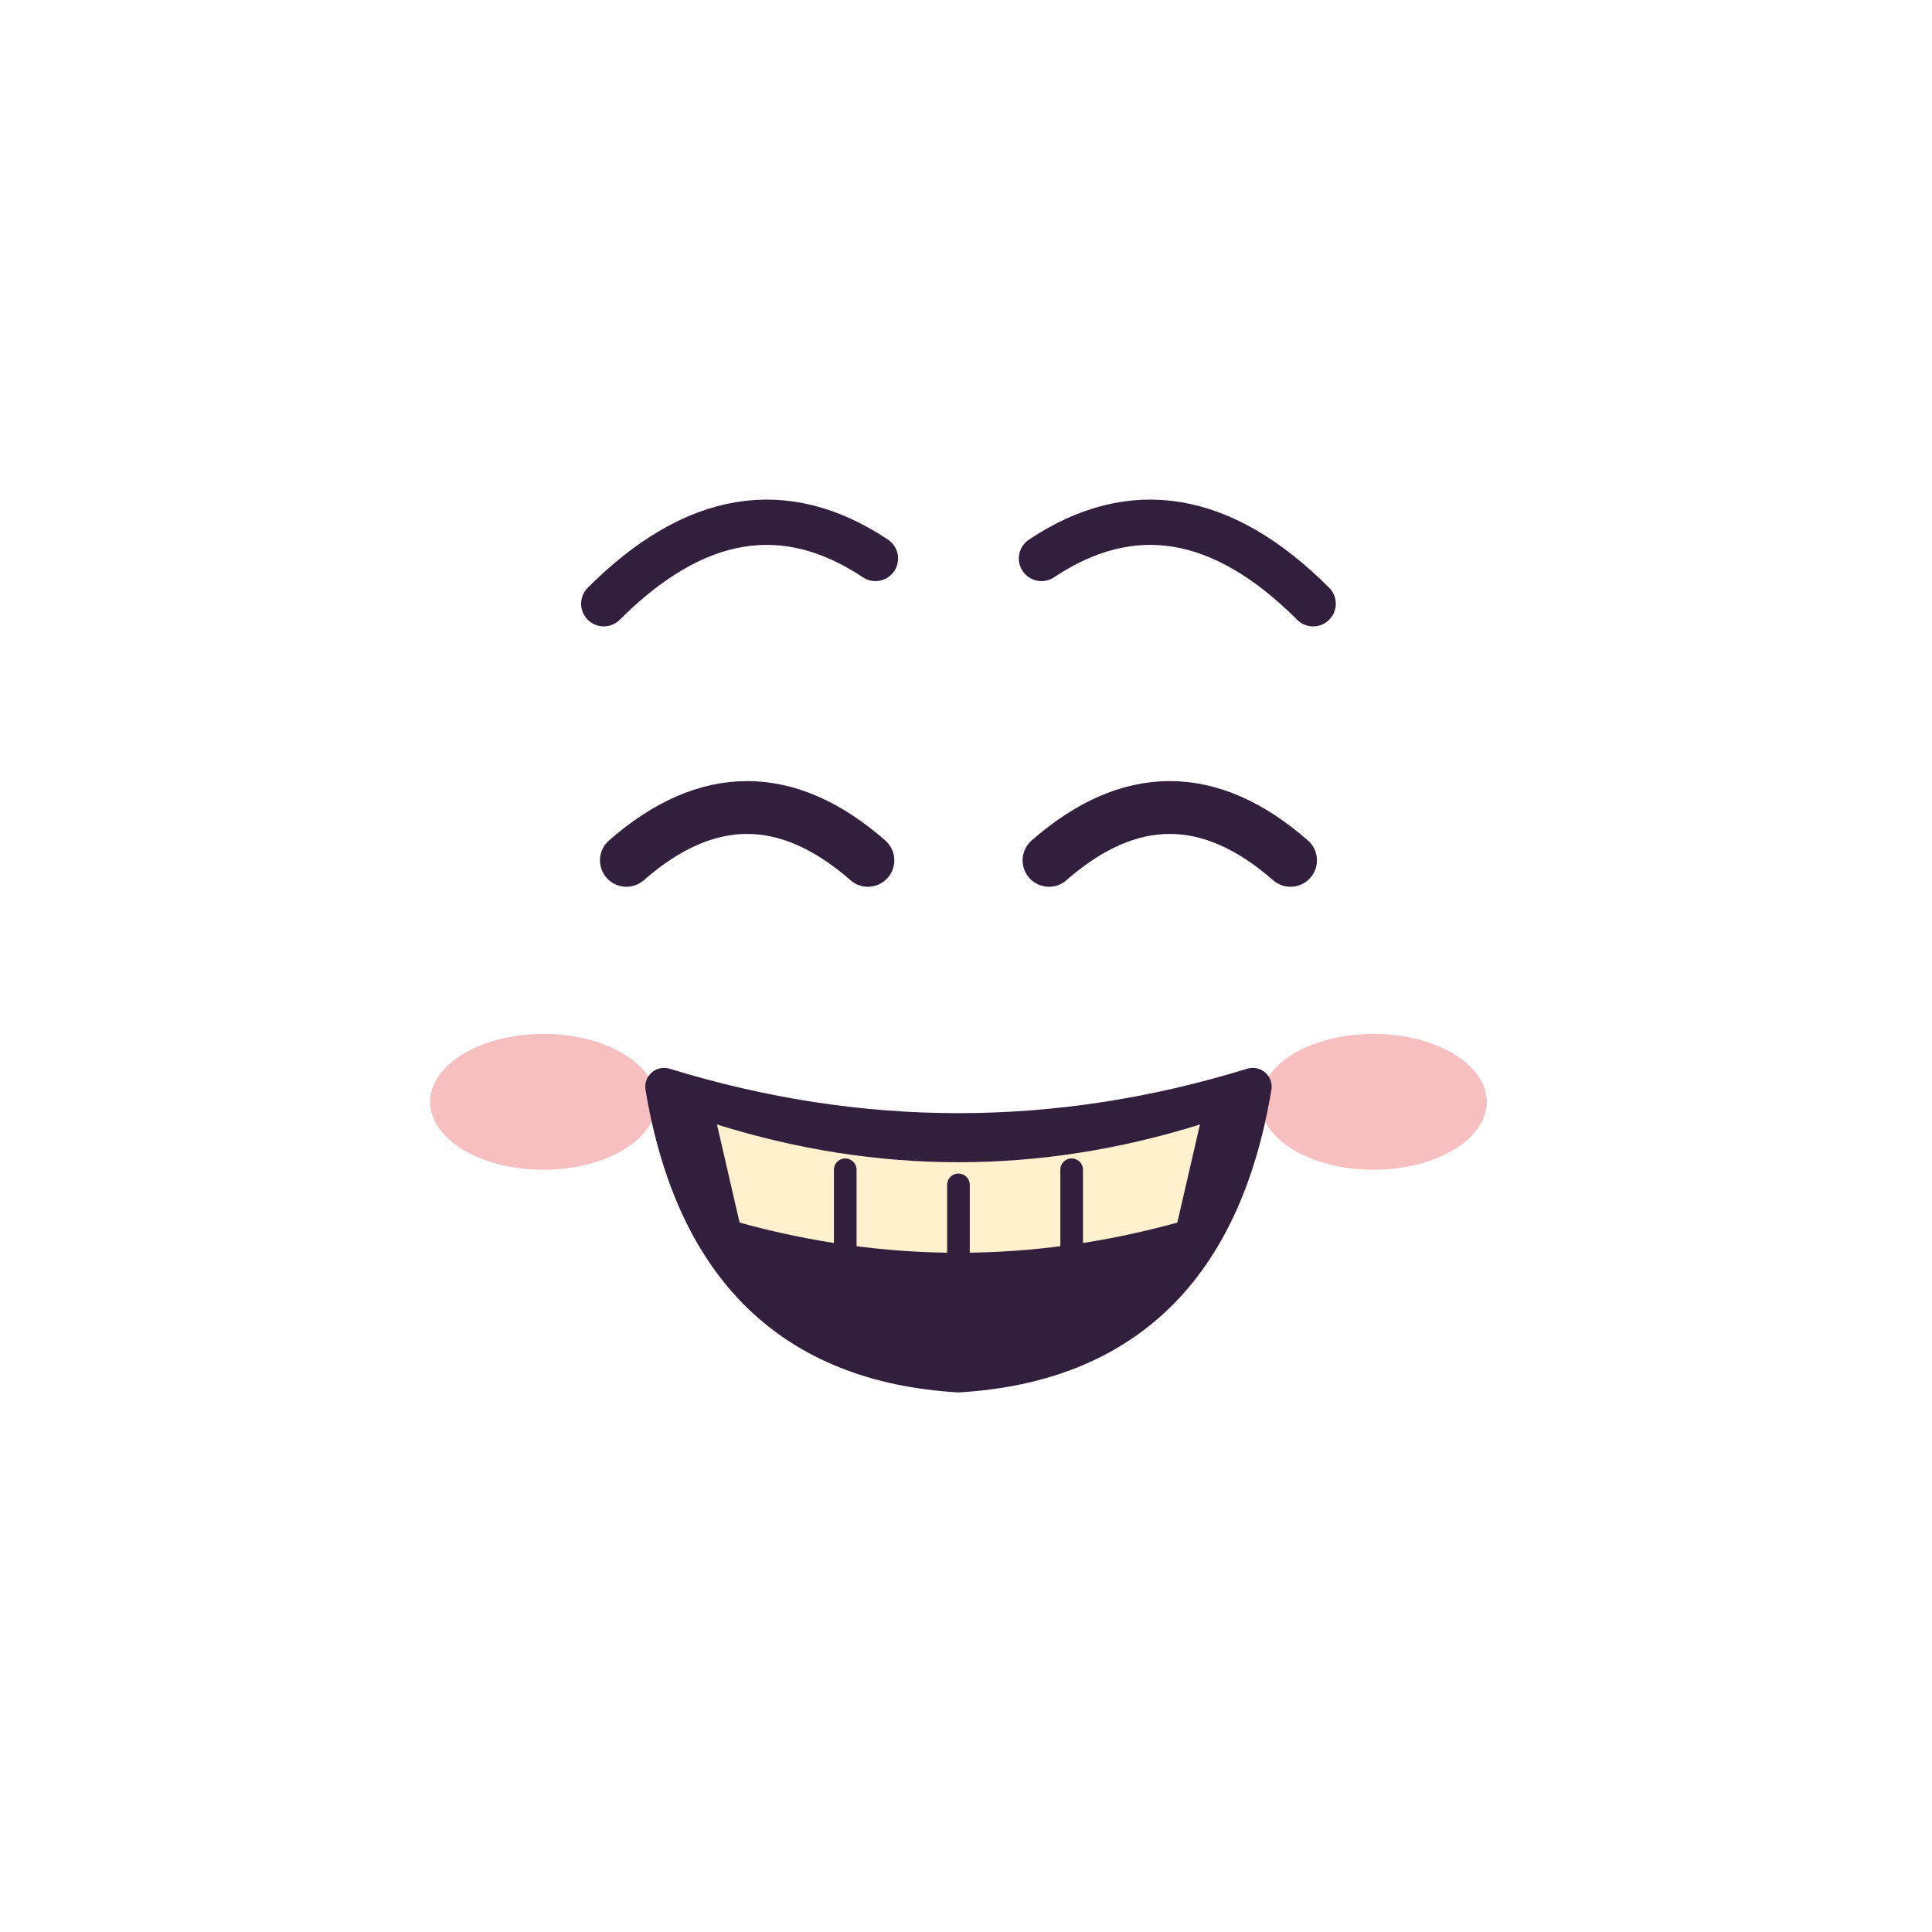
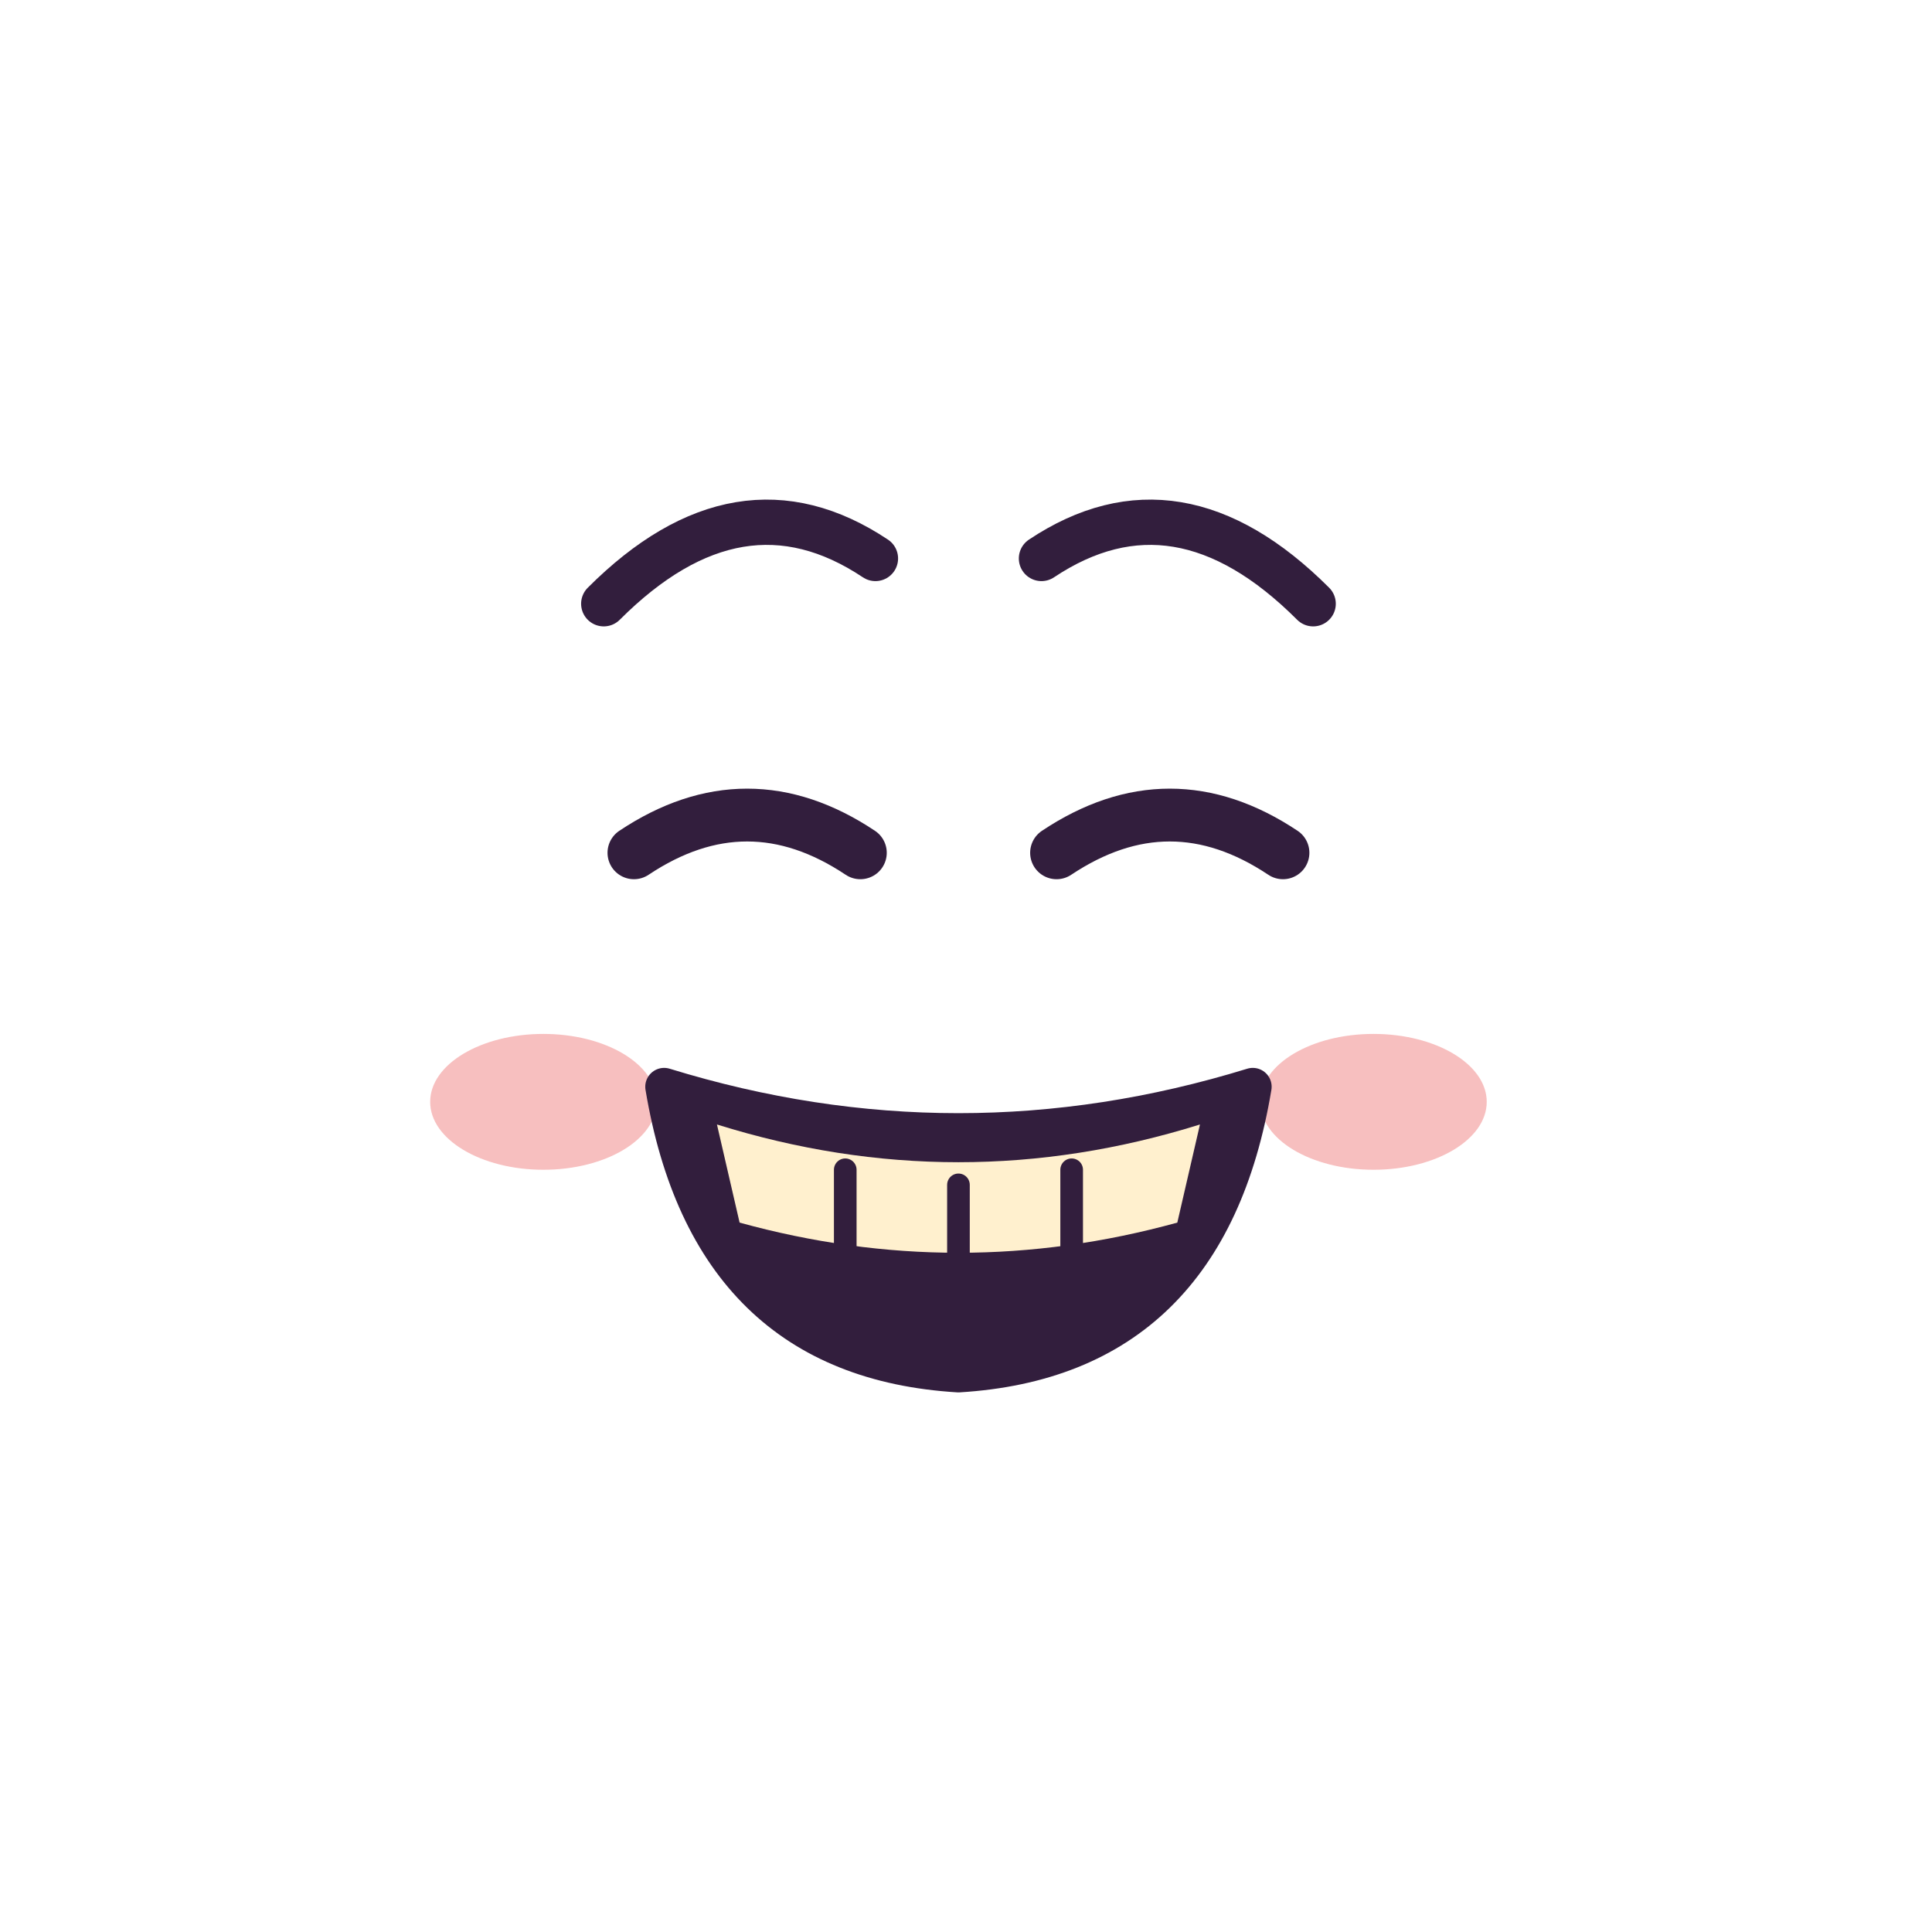
<svg xmlns="http://www.w3.org/2000/svg" width="256" height="256" viewBox="0 0 256 256">
  <g stroke="#321E3D" stroke-width="8" stroke-linecap="round" stroke-linejoin="round">
    <ellipse cx="72" cy="146" rx="15" ry="9" fill="#F08A8A" stroke="none" opacity=".55" />
    <ellipse cx="182" cy="146" rx="15" ry="9" fill="#F08A8A" stroke="none" opacity=".55" />
-     <path d="M 83 114 Q 99 100 115 114" fill="none" stroke-width="7" />
-     <path d="M 139 114 Q 155 100 171 114" fill="none" stroke-width="7" />
+     <path d="M 84 113 Q 99 103 114 113" fill="none" stroke-width="7" />
+     <path d="M 140 113 Q 155 103 170 113" fill="none" stroke-width="7" />
    <path d="M 80 80 Q 98 62 116 74" fill="none" stroke-width="6" />
    <path d="M 138 74 Q 156 62 174 80" fill="none" stroke-width="6" />
    <path d="M 88 144 Q 127 156 166 144 Q 160 180 127 182 Q 94 180 88 144 Z" fill="#321E3D" stroke-width="5" />
    <path d="M 95 149 Q 127 159 159 149 L 156 162 Q 127 170 98 162 Z" fill="#FFF0CE" stroke="none" />
    <path d="M 112 155 L 112 166 M 127 157 L 127 169 M 142 155 L 142 166" fill="none" stroke-width="3" />
  </g>
</svg>
